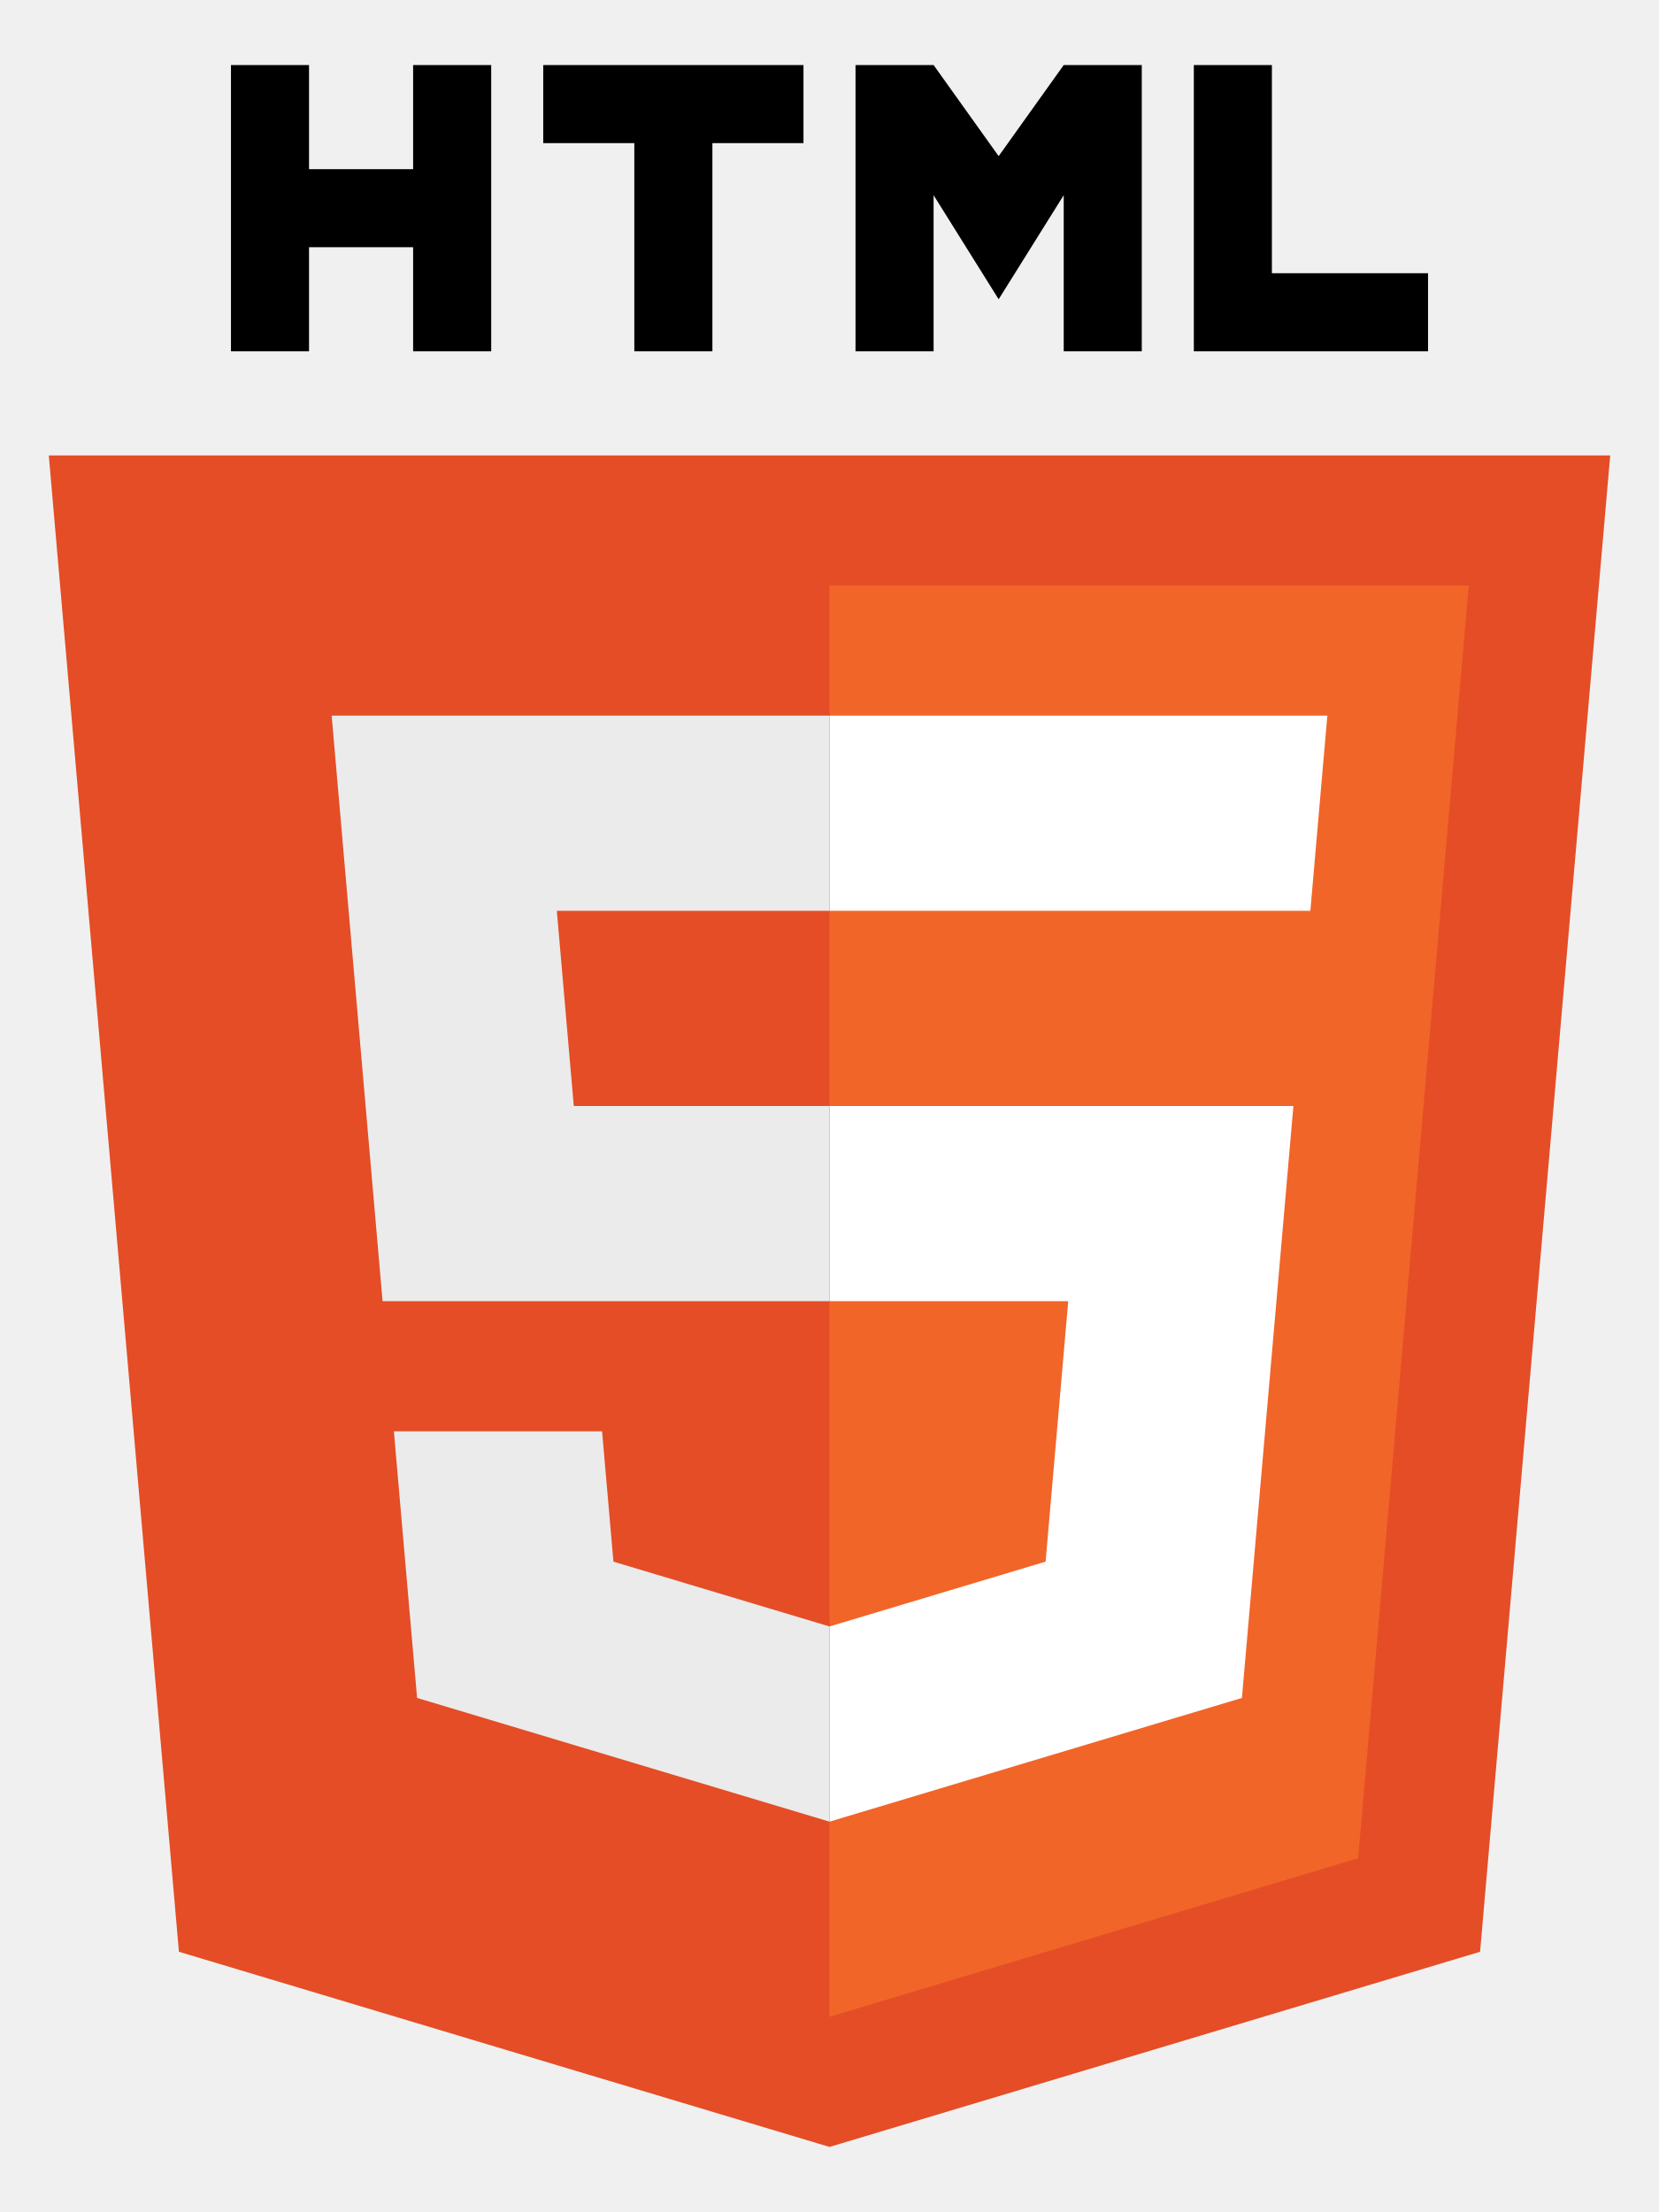
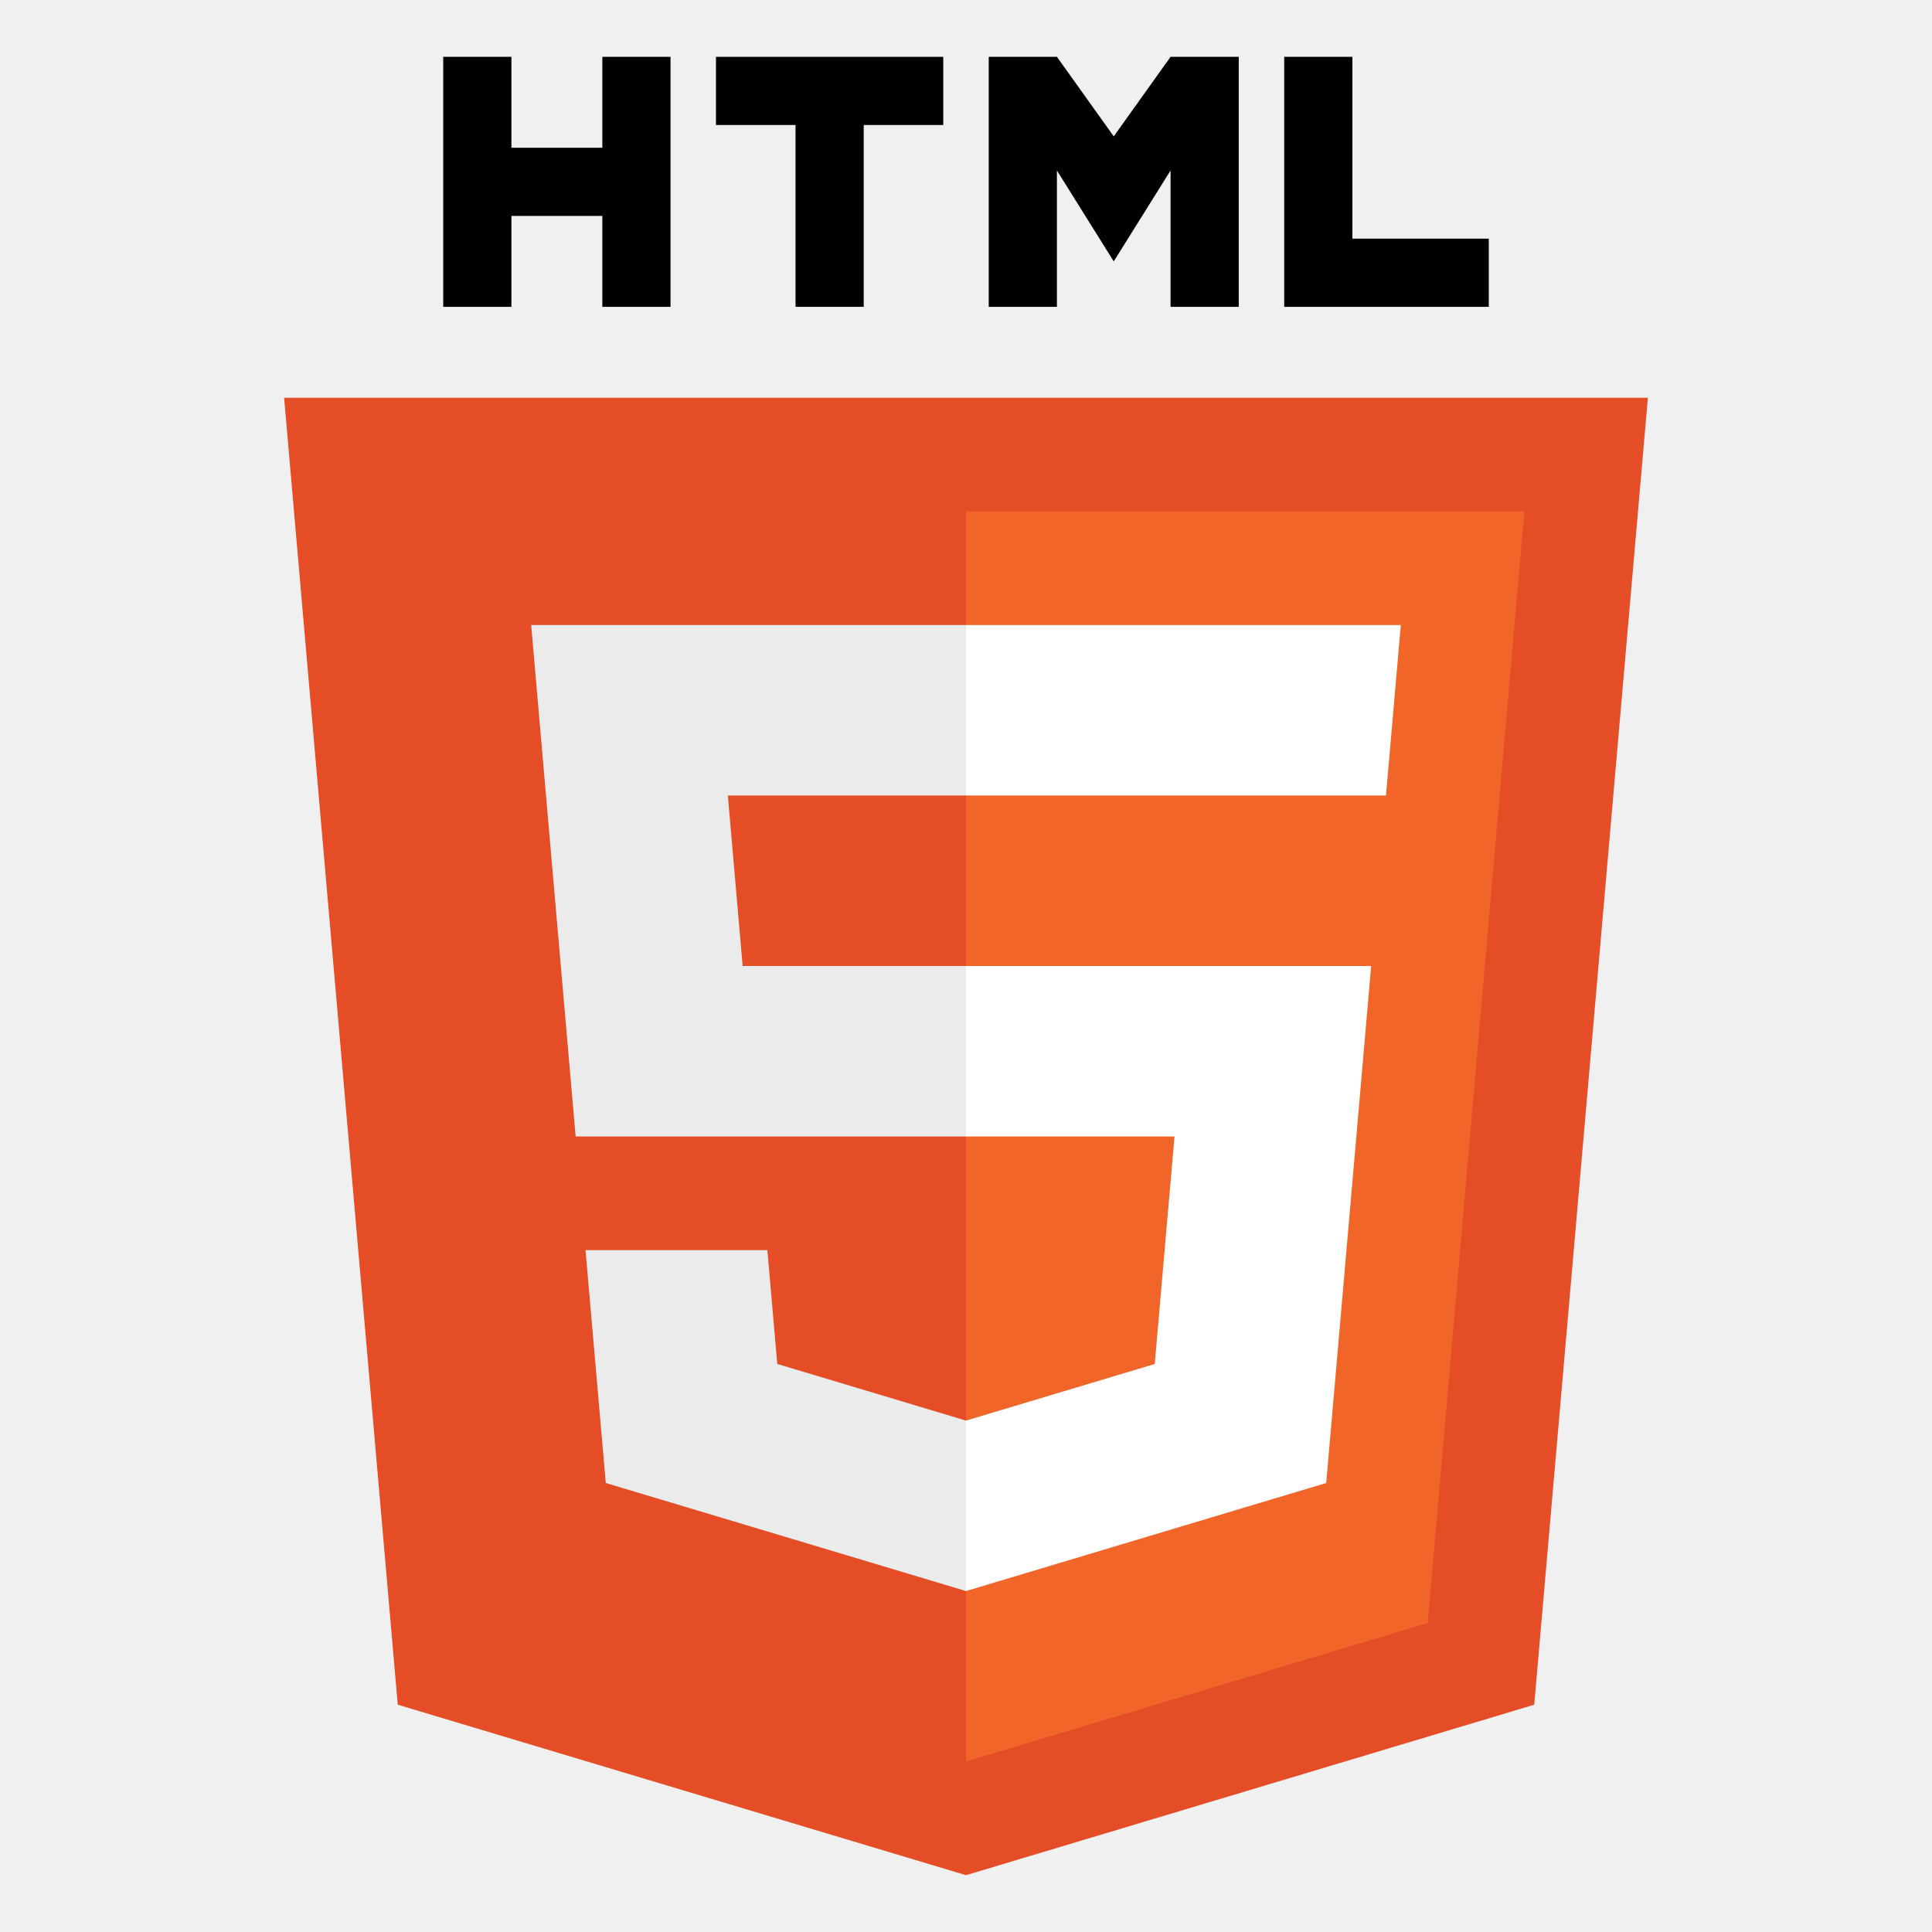
- <svg xmlns="http://www.w3.org/2000/svg" xmlns:xlink="http://www.w3.org/1999/xlink" viewBox="0 0 63.75 85" fill="#fff" fill-rule="evenodd" stroke="#000" stroke-linecap="round" stroke-linejoin="round">
+ <svg xmlns="http://www.w3.org/2000/svg" xmlns:xlink="http://www.w3.org/1999/xlink" width="20" height="20" viewBox="0 0 63.75 85" fill="#fff" fill-rule="evenodd" stroke="#000" stroke-linecap="round" stroke-linejoin="round">
  <use xlink:href="#A" x="1.875" y="2.5" />
  <symbol id="A" overflow="visible">
    <g stroke="none">
      <path d="M60 15H0l5 57.5L30 80l25-7.5L60 15" fill="#e44d26" />
      <path d="M7 0v11h3V7h4v4h3V0h-3v4h-4V0zm24 0v11h3V5l2.5 4L39 5v6h3V0h-3l-2.5 3.5L34 0zm13 0v11h9V8h-6V0z" fill="#000" />
      <path d="M22.366 65.21l-8.214-2.464-.67-7.701-.221-2.545h8l.436 5.009L30 60v7.5zM30 32.5H19.522l.652 7.5H30v7.5h-9.174-8l-.652-7.5-.652-7.5-.652-7.5h8H30z" fill="#ebebeb" />
      <path d="M51.739 52.5l.435-5 .652-7.5.652-7.5.652-7.5.435-5H30v55l15.179-4.554 5.134-1.54.67-7.701.67-7.701z" fill="#f16529" />
      <path d="M19 0v3h3.5v8h3V3H29V0z" fill="#000" />
      <path d="M30 32.5h10.478 8l.652-7.5h-8H30zm9.174 15H30V40h9.826 8l-.652 7.5-.435 5-.221 2.545-.67 7.701-8.214 2.464L30 67.5V60l8.304-2.491.435-5.009z" />
    </g>
  </symbol>
</svg>
